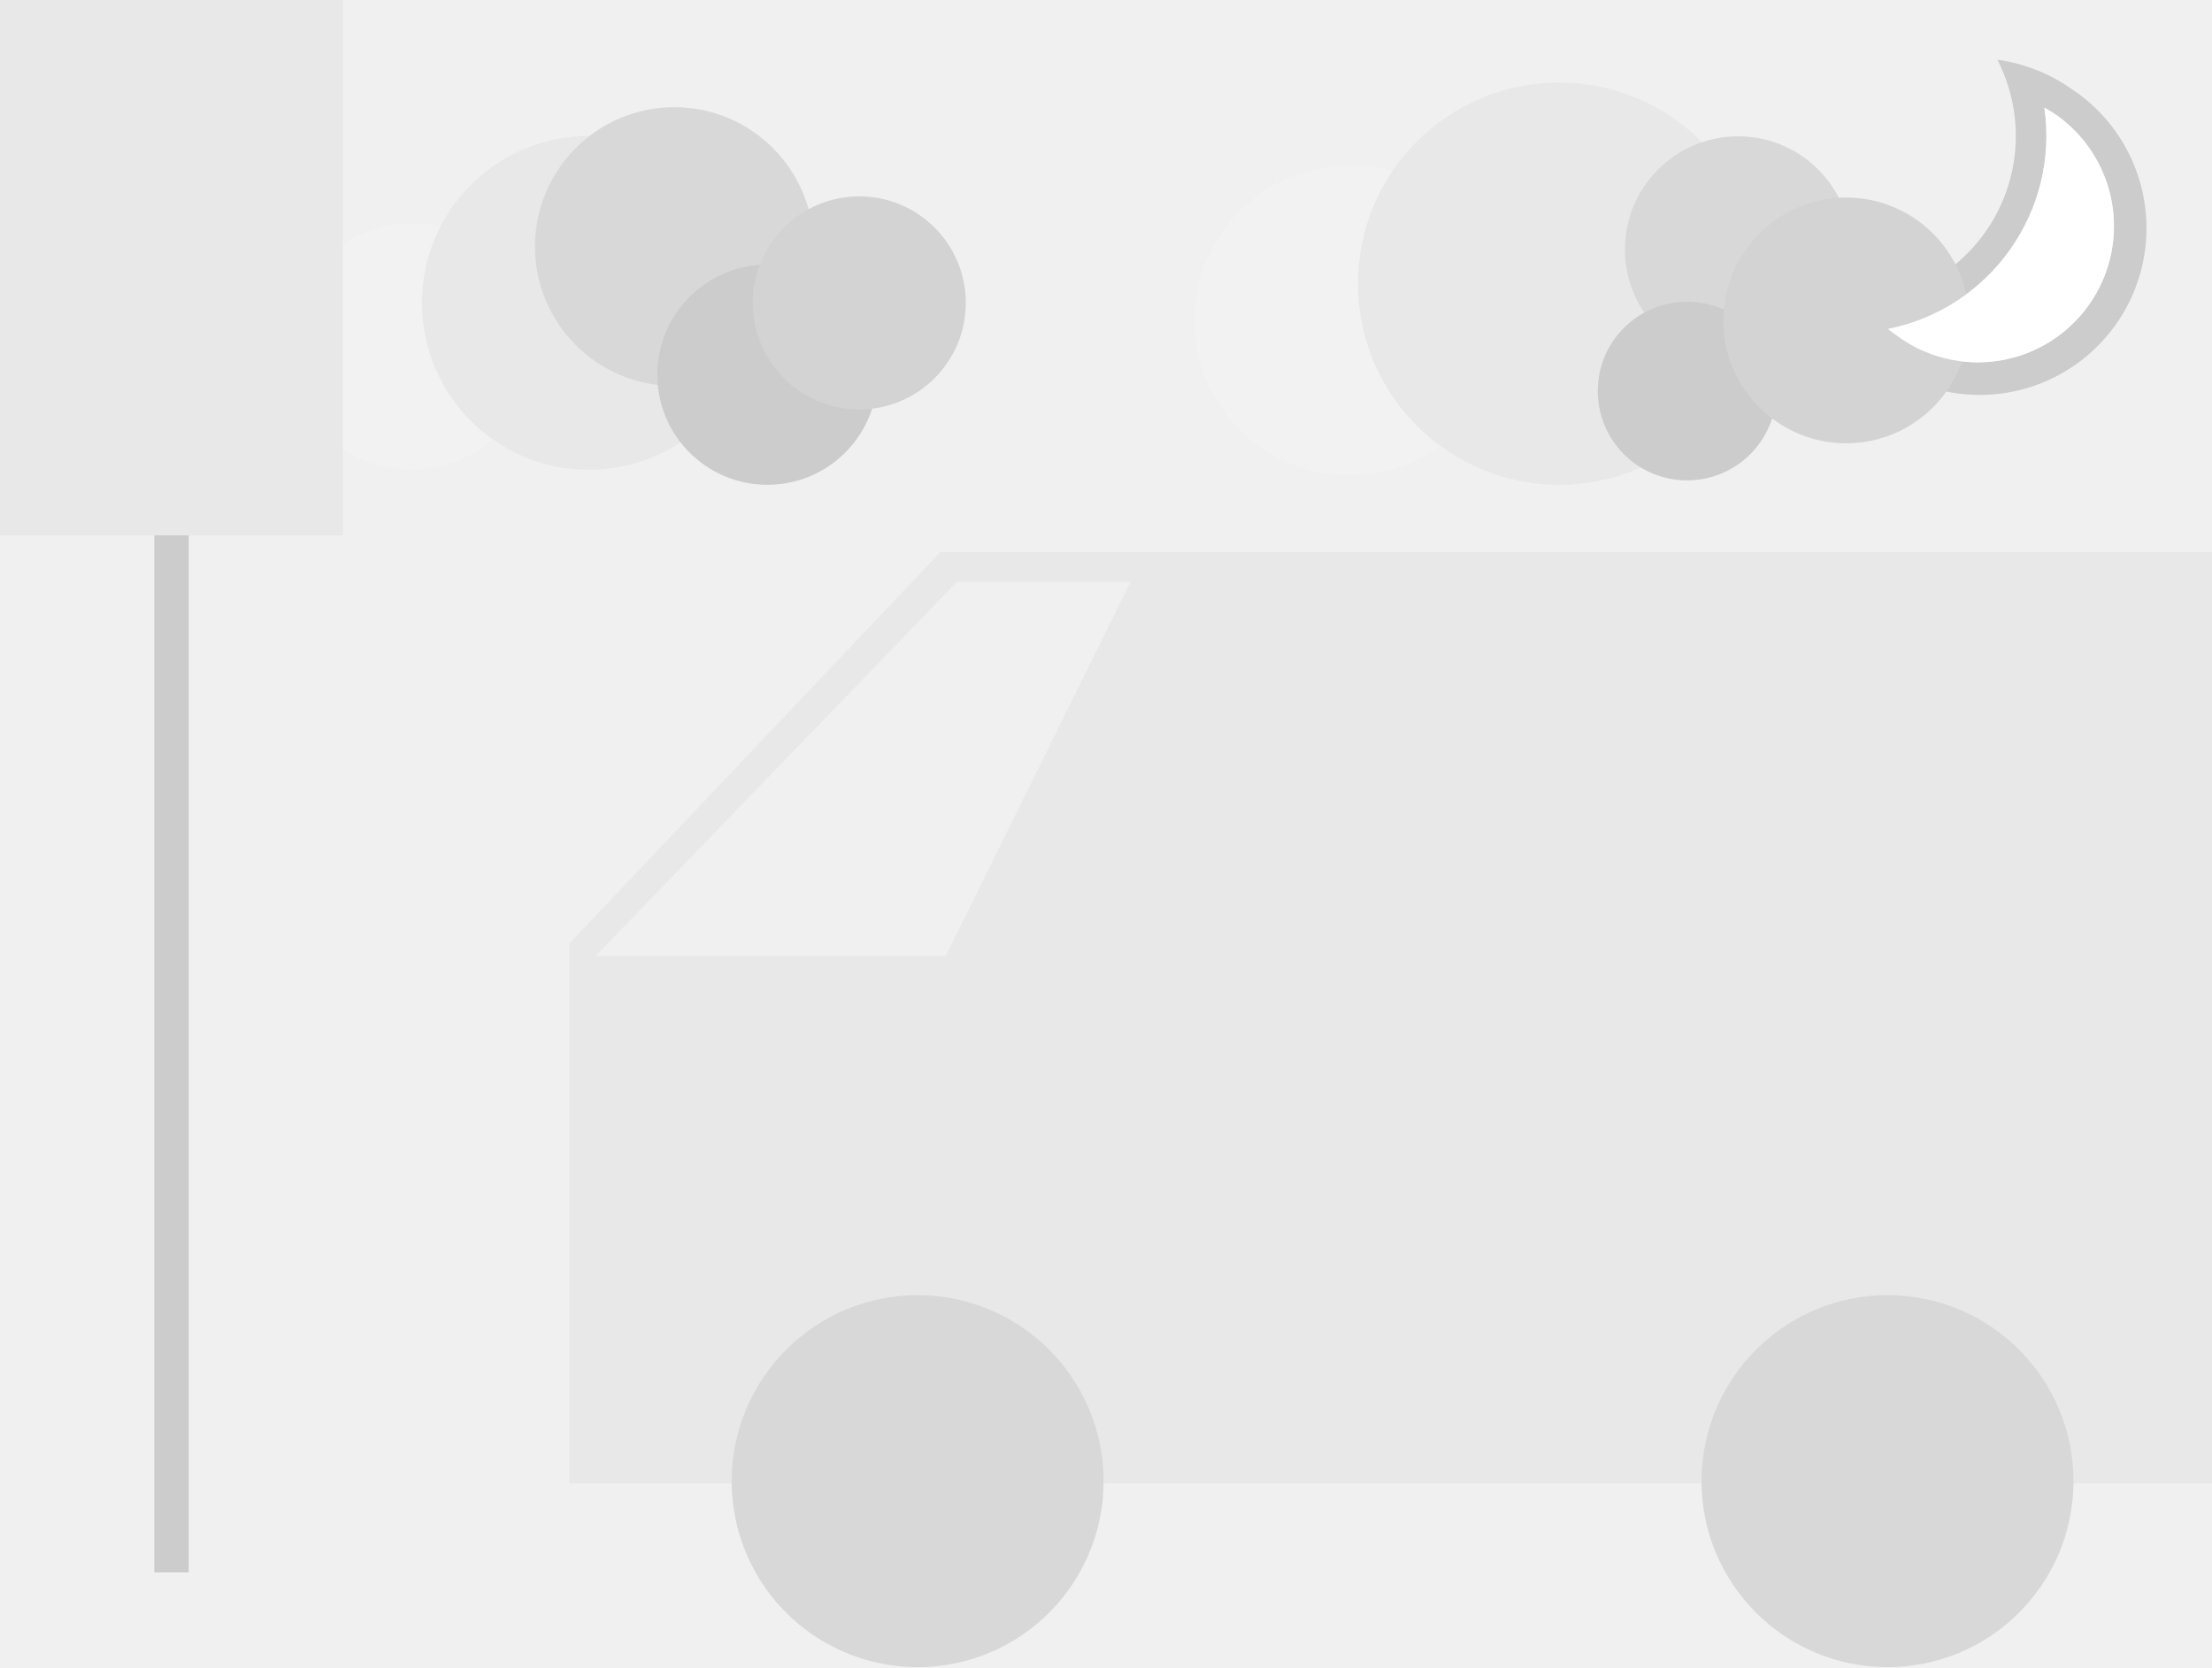
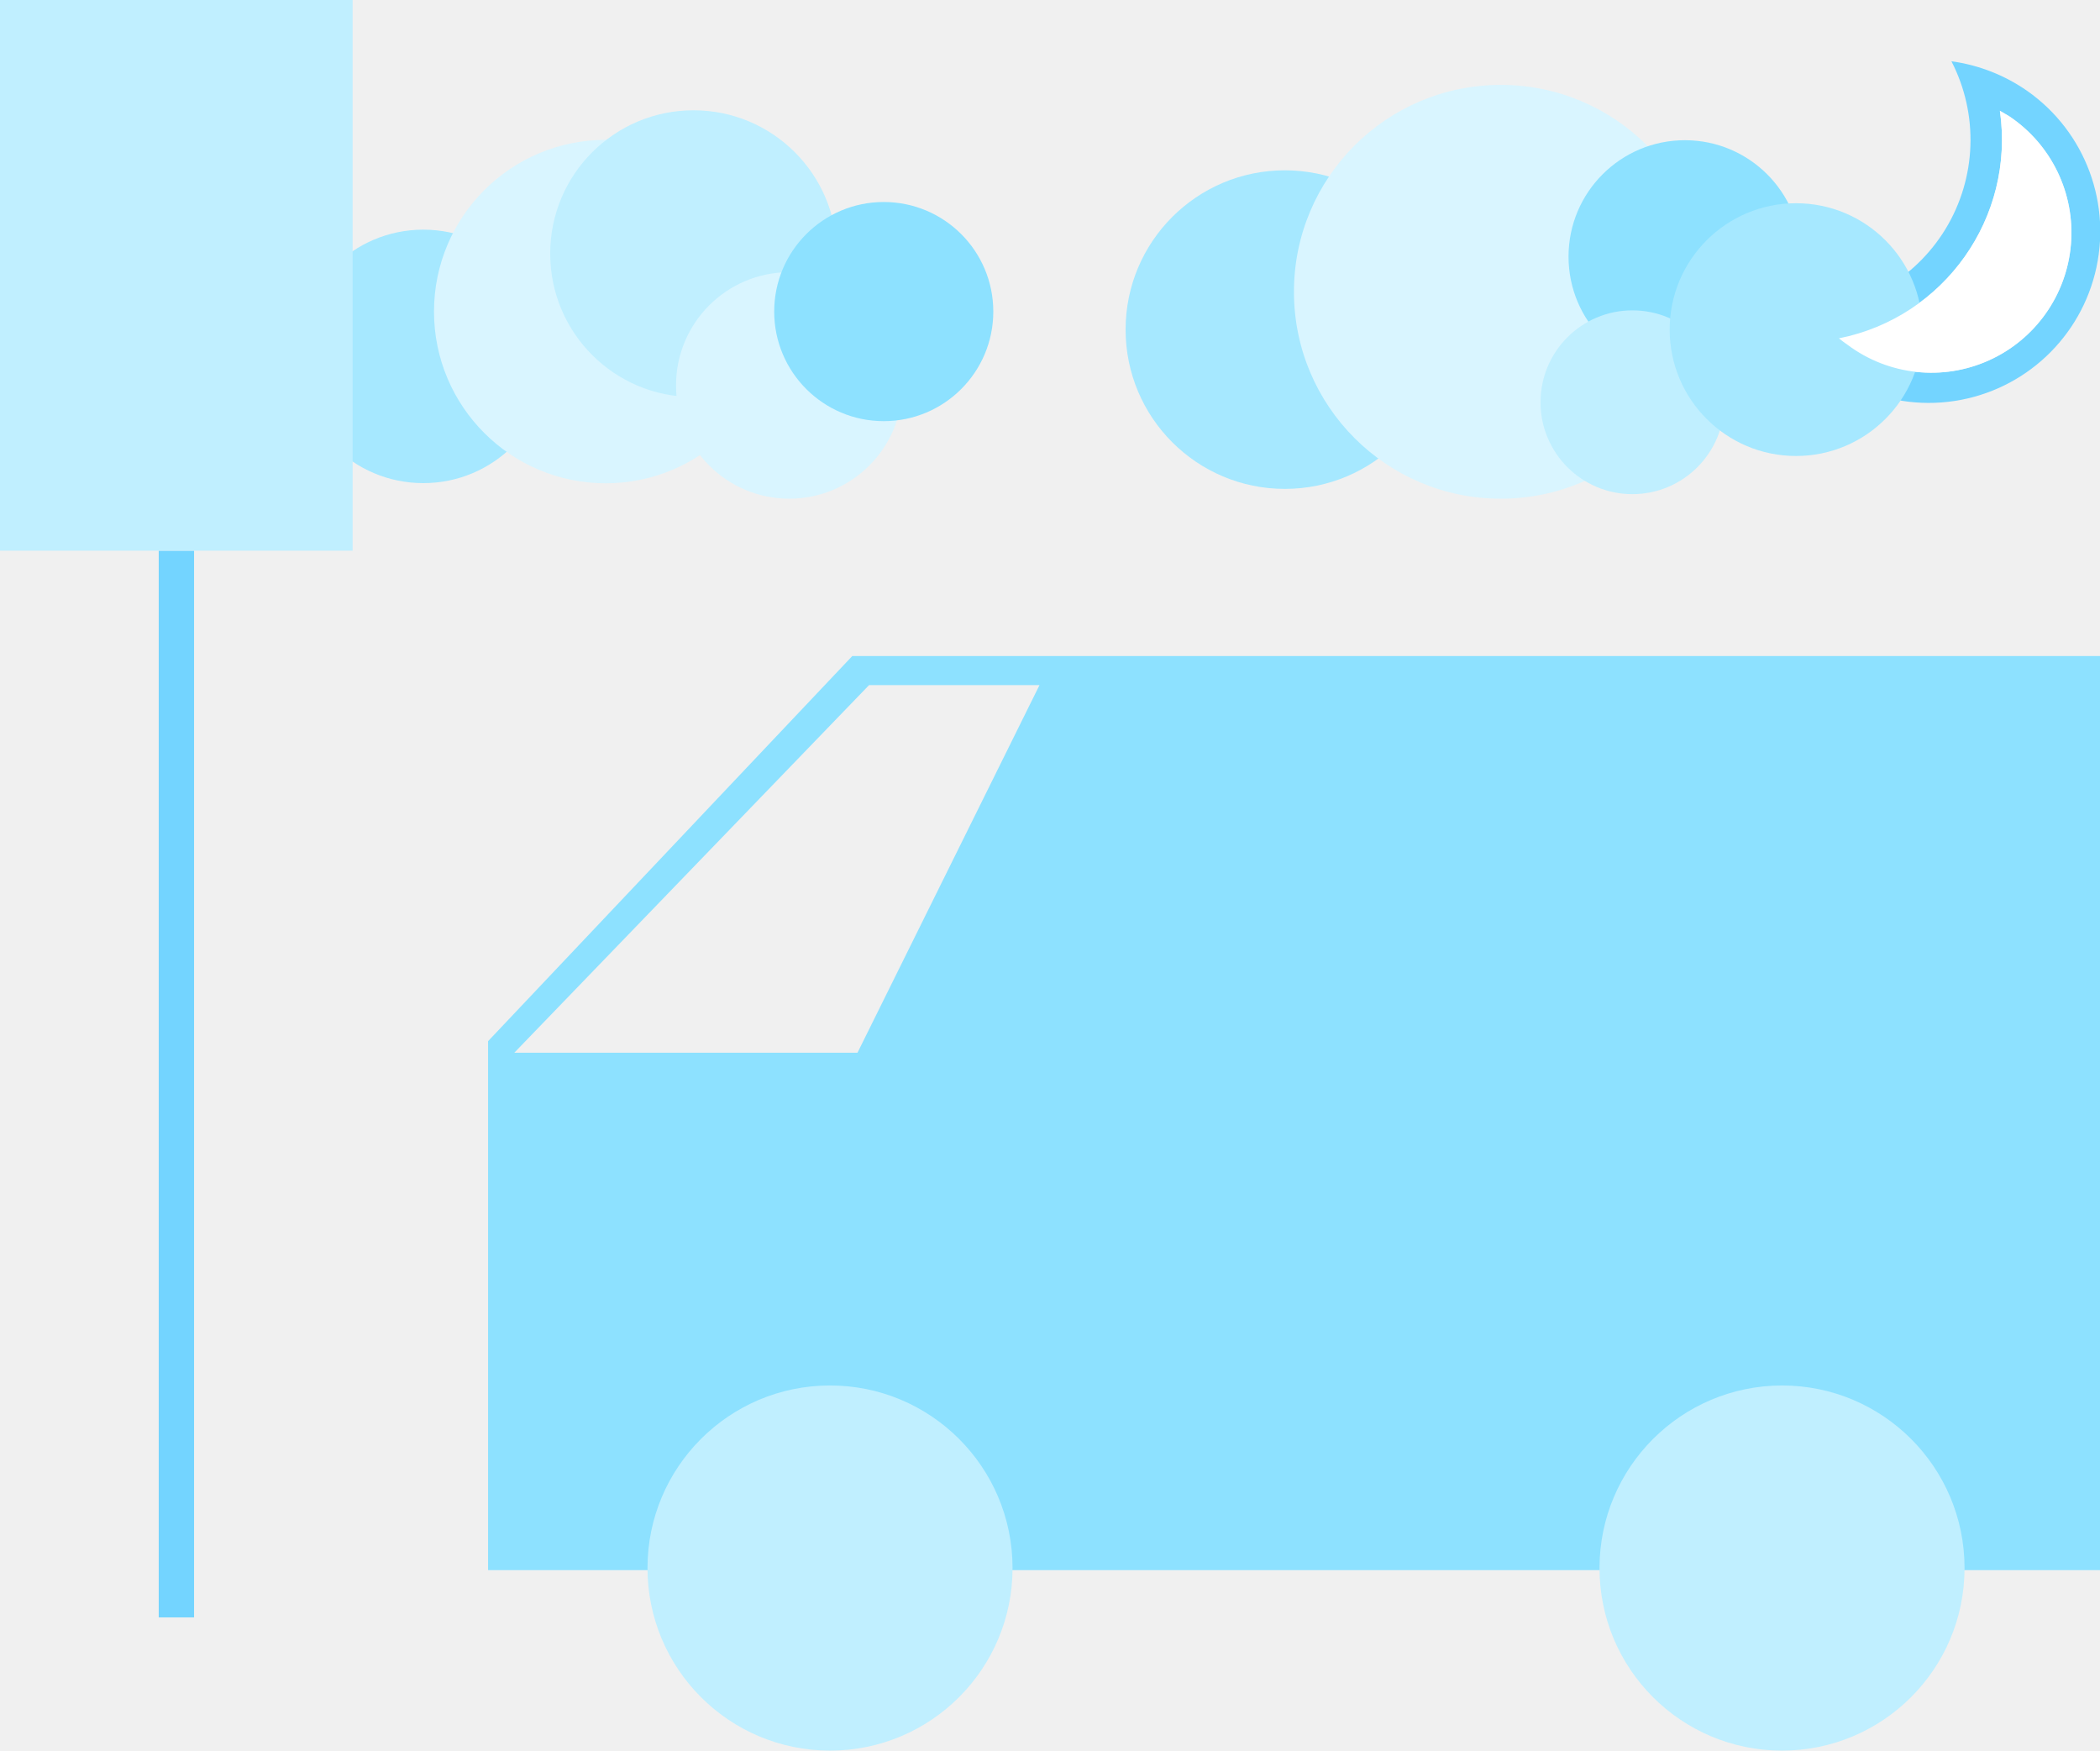
- <svg xmlns="http://www.w3.org/2000/svg" id="noOrder" viewBox="0 0 130 97.97">
-   <path d="M120.68,6.64a8,8,0,1,1-9.22,13.07c-.18-.12-.34-.25-.51-.38a11.58,11.58,0,0,0,9.2-13m0,0-2.77-2.83a9.79,9.79,0,0,1-8.71,14.28,11.51,11.51,0,0,1-1.31-.08,9.85,9.85,0,0,0,3.06,3.51,9.8,9.8,0,1,0,11.3-16,9.9,9.9,0,0,0-4.34-1.7Z" style="fill:#ccc" />
-   <circle cx="79.29" cy="18.83" r="9.1" style="fill:#f2f2f2" />
-   <circle cx="91.63" cy="16.67" r="11.82" style="fill:#e8e8e8" />
-   <circle cx="102.15" cy="14.66" r="6.65" style="fill:#d8d8d8" />
-   <circle cx="99.15" cy="22.98" r="5.25" style="fill:#ccc" />
-   <circle cx="108.5" cy="18.83" r="7.22" style="fill:#d3d3d3" />
-   <circle cx="24.19" cy="20.36" r="7.24" style="fill:#f2f2f2" />
-   <circle cx="34.61" cy="17.8" r="9.81" style="fill:#e8e8e8" />
-   <circle cx="39.63" cy="14.49" r="8.19" style="fill:#d8d8d8" />
-   <circle cx="45.1" cy="22.02" r="6.47" style="fill:#ccc" />
-   <circle cx="50.5" cy="17.8" r="6.26" style="fill:#d3d3d3" />
-   <rect x="9.07" y="31.46" width="2.02" height="60.94" style="fill:#ccc" />
-   <path d="M120.68,6.64a8,8,0,1,1-9.22,13.07c-.18-.12-.34-.25-.51-.38a11.58,11.58,0,0,0,9.2-13" style="fill:#fff" />
-   <path d="M120.15,6.3" style="fill:#fff" />
-   <path d="M55.27,32.44l-21.81,23V87.17H44.28a9.7,9.7,0,0,1,19.28,0h37.49a9.7,9.7,0,0,1,19.28,0H130V32.44Zm.31,23.74H35l21.25-22h10.2Z" style="fill:#e8e8e8" />
-   <path d="M43,87A10.93,10.93,0,1,0,53.92,76.11,10.94,10.94,0,0,0,43,87Z" style="fill:#d8d8d8" />
-   <path d="M100,87A10.93,10.93,0,1,0,111,76.11,10.94,10.94,0,0,0,100,87Z" style="fill:#d8d8d8" />
-   <rect width="20.15" height="31.46" style="fill:#e8e8e8" />
+ <svg xmlns="http://www.w3.org/2000/svg" id="noOrder" viewBox="0 0 120 100">
+   <path d="M114.81,6.64a8,8,0,1,1-9.22,13.07c-.18-.12-.34-.25-.51-.38a11.58,11.58,0,0,0,9.2-13m0,0-2.77-2.83a9.79,9.79,0,0,1-8.71,14.28,11.34,11.34,0,0,1-1.3-.08,9.8,9.8,0,1,0,14.35-12.5,9.9,9.9,0,0,0-4.34-1.7Z" style="fill:#73d4ff" />
+   <circle cx="73.42" cy="18.83" r="9.1" style="fill:#a6e8ff" />
+   <circle cx="85.76" cy="16.67" r="11.82" style="fill:#d9f5ff" />
+   <circle cx="96.28" cy="14.66" r="6.65" style="fill:#8de1ff" />
+   <circle cx="93.28" cy="22.98" r="5.25" style="fill:#c0efff" />
+   <circle cx="102.63" cy="18.83" r="7.22" style="fill:#a6e8ff" />
+   <circle cx="24.19" cy="20.36" r="7.24" style="fill:#a6e8ff" />
+   <circle cx="34.61" cy="17.8" r="9.81" style="fill:#d9f5ff" />
+   <circle cx="39.63" cy="14.49" r="8.19" style="fill:#c0efff" />
+   <circle cx="45.1" cy="22.02" r="6.47" style="fill:#d9f5ff" />
+   <circle cx="50.5" cy="17.8" r="6.26" style="fill:#8de1ff" />
+   <path d="M114.81,6.64a8,8,0,1,1-9.22,13.07c-.18-.12-.34-.25-.51-.38a11.58,11.58,0,0,0,9.2-13" style="fill:#fff" />
+   <path d="M114.28,6.3" style="fill:#fff" />
+   <path d="M48.7,37.48l-20.81,22V89.7H38.21a9.26,9.26,0,0,1,18.4,0H92.38a9.25,9.25,0,0,1,18.39,0H120V37.48ZM49,60.14H29.39l20.27-21H59.4Z" style="fill:#8de1ff" />
+   <path d="M37,89.57A10.43,10.43,0,1,0,47.41,79.15,10.43,10.43,0,0,0,37,89.57Z" style="fill:#c0efff" />
+   <path d="M91.4,89.57a10.43,10.43,0,1,0,10.43-10.42A10.44,10.44,0,0,0,91.4,89.57Z" style="fill:#c0efff" />
+   <rect x="9.07" y="31.46" width="2.02" height="60.94" style="fill:#73d4ff" />
+   <rect width="20.15" height="31.46" style="fill:#c0efff" />
</svg>
